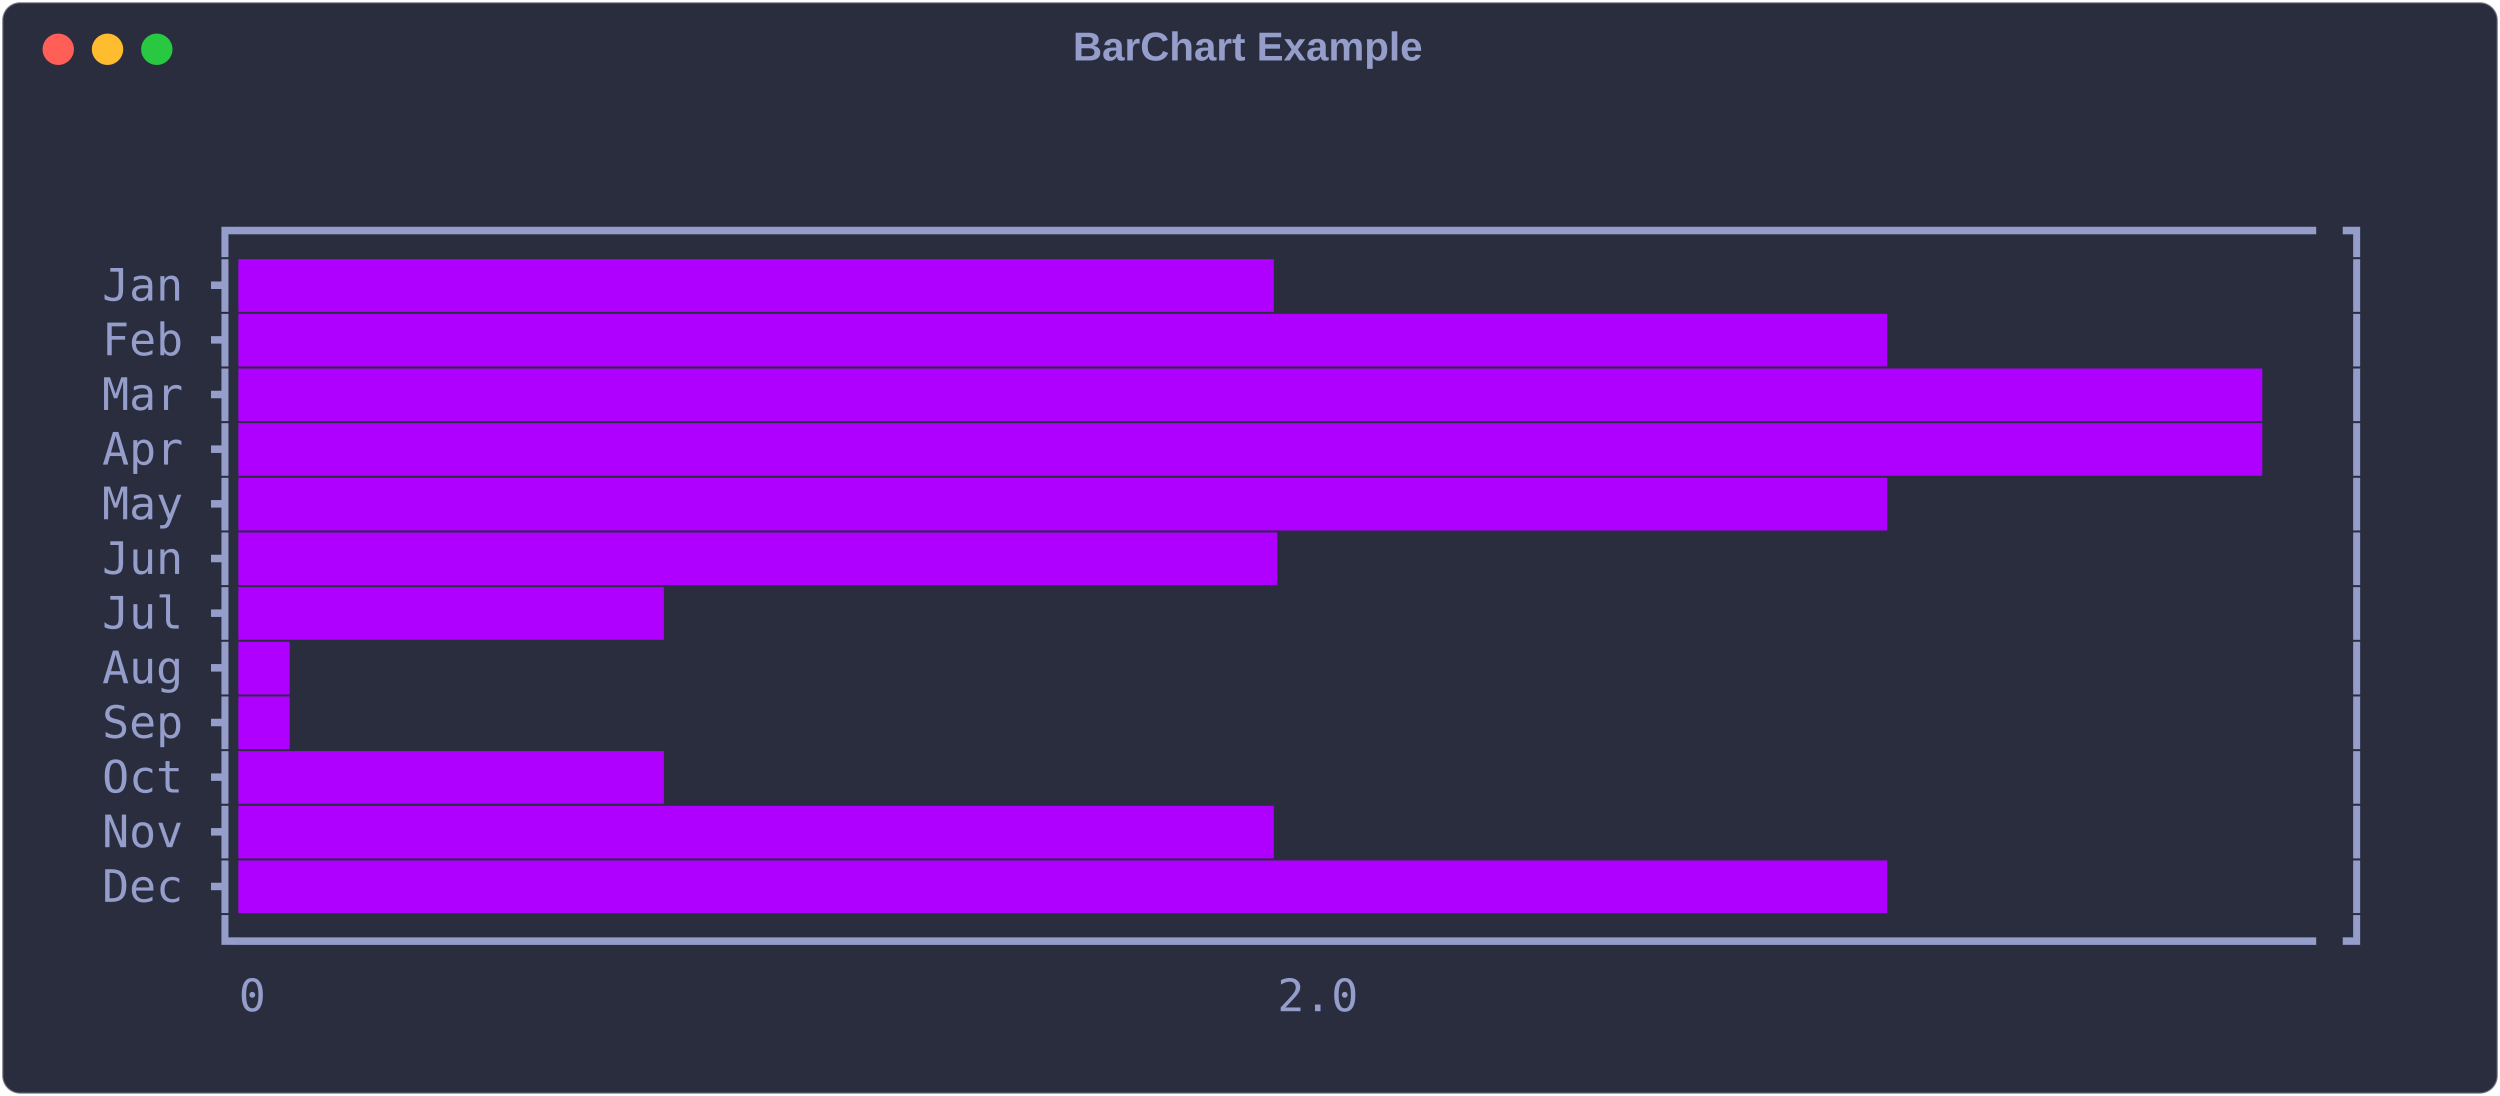
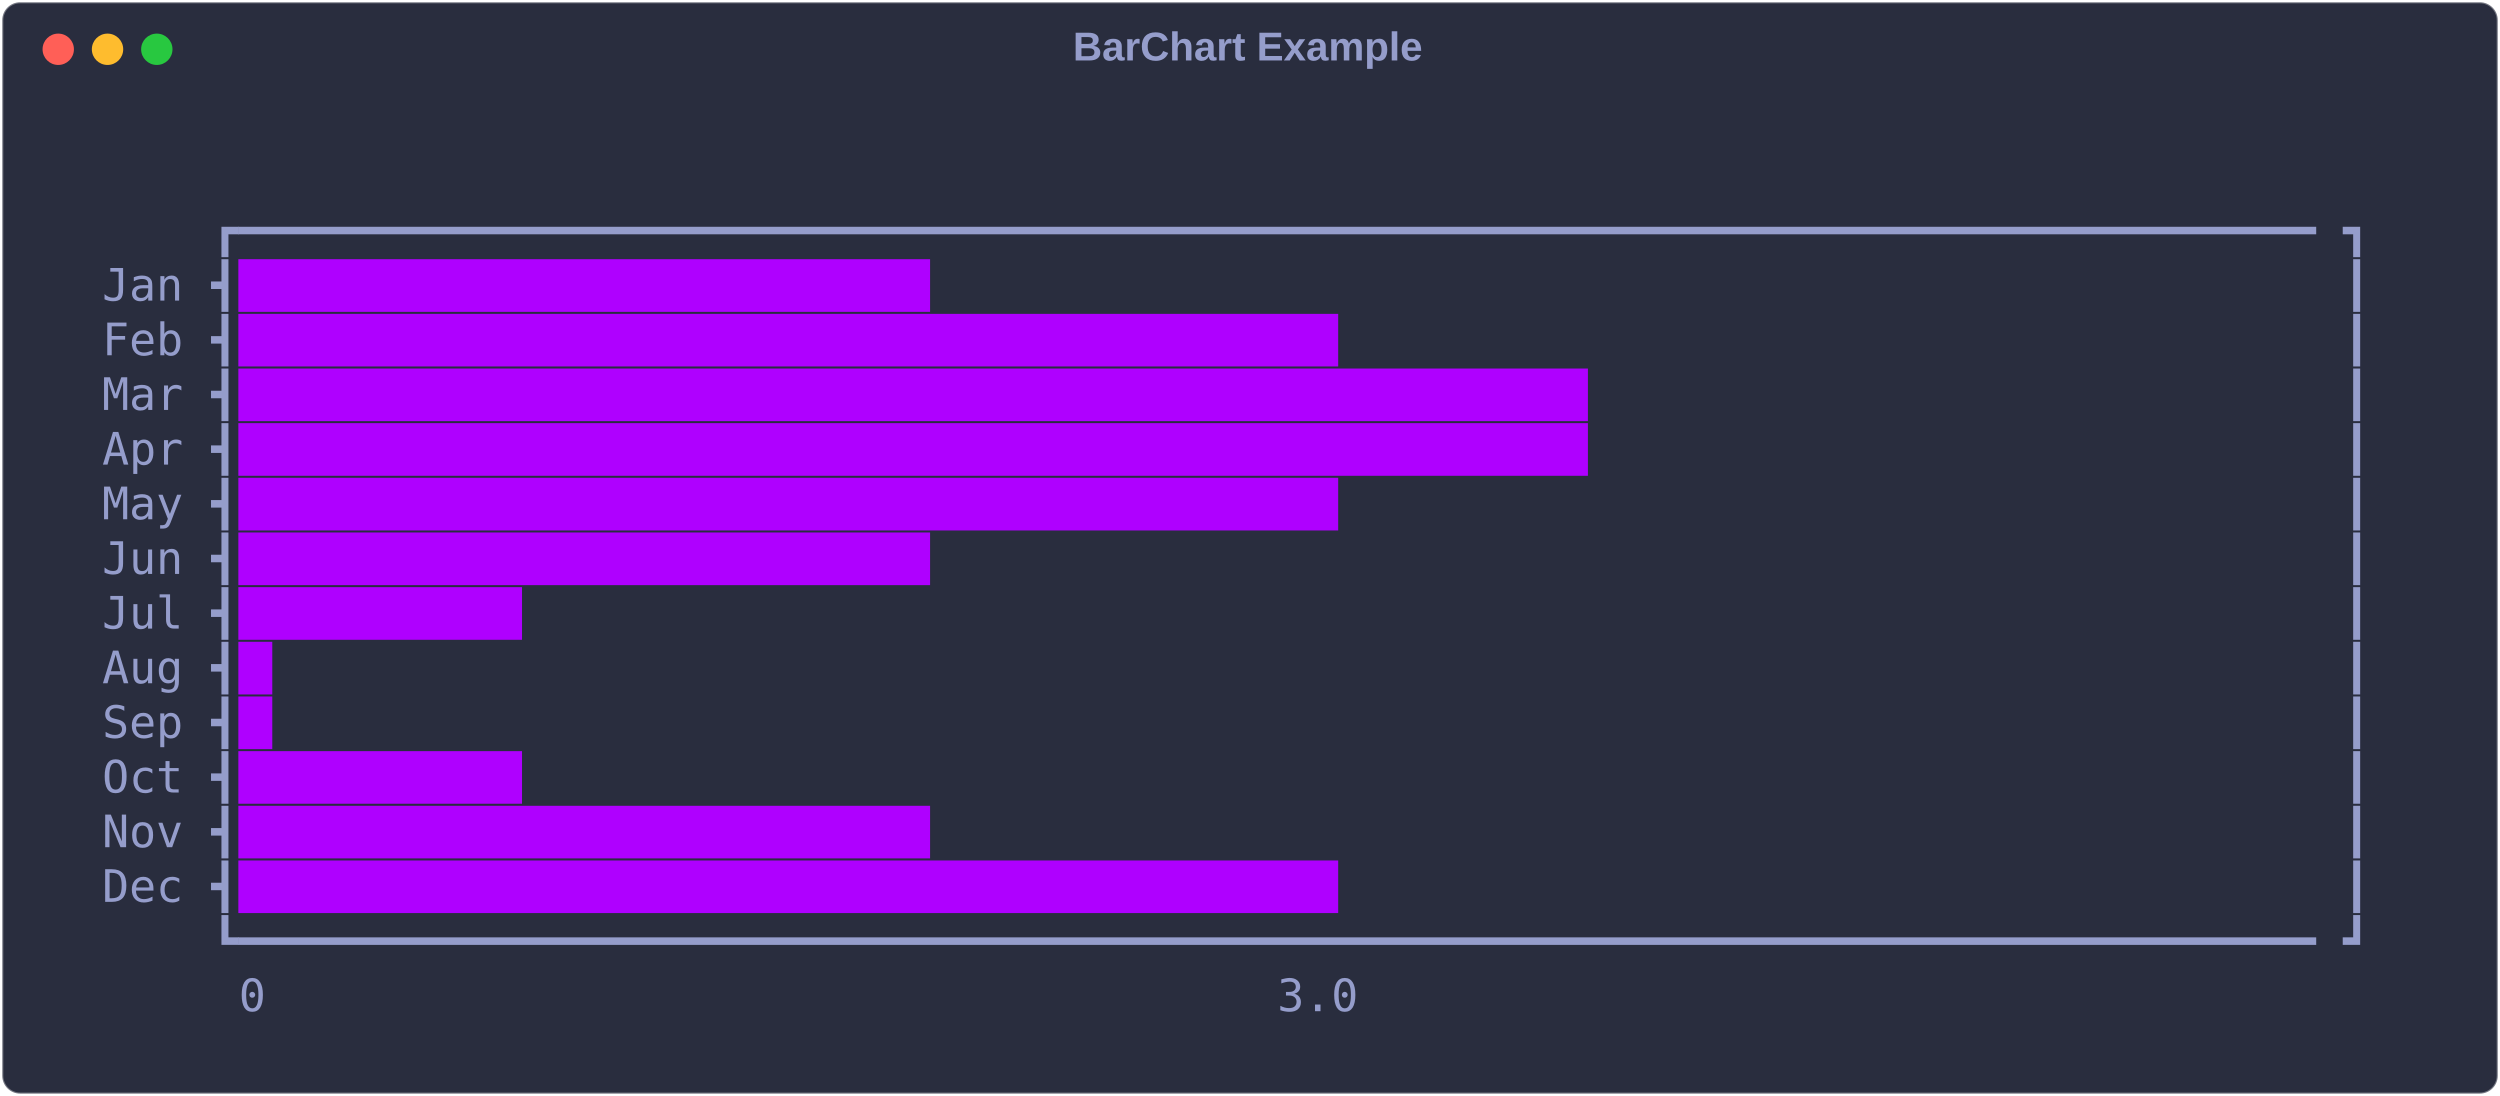
<svg xmlns="http://www.w3.org/2000/svg" class="rich-terminal" viewBox="0 0 1116 489.2">
  <style>

    @font-face {
        font-family: "Fira Code";
        src: local("FiraCode-Regular"),
                url("https://cdnjs.cloudflare.com/ajax/libs/firacode/6.2.0/woff2/FiraCode-Regular.woff2") format("woff2"),
                url("https://cdnjs.cloudflare.com/ajax/libs/firacode/6.2.0/woff/FiraCode-Regular.woff") format("woff");
        font-style: normal;
        font-weight: 400;
    }
    @font-face {
        font-family: "Fira Code";
        src: local("FiraCode-Bold"),
                url("https://cdnjs.cloudflare.com/ajax/libs/firacode/6.2.0/woff2/FiraCode-Bold.woff2") format("woff2"),
                url("https://cdnjs.cloudflare.com/ajax/libs/firacode/6.2.0/woff/FiraCode-Bold.woff") format("woff");
        font-style: bold;
        font-weight: 700;
    }

-     .terminal-1131745548-matrix {
+     .terminal-2825249065-matrix {
        font-family: Fira Code, monospace;
        font-size: 20px;
        line-height: 24.4px;
        font-variant-east-asian: full-width;
    }

-     .terminal-1131745548-title {
+     .terminal-2825249065-title {
        font-size: 18px;
        font-weight: bold;
        font-family: arial;
    }

-     .terminal-1131745548-r1 { fill: #959dcb }
- .terminal-1131745548-r2 { fill: #af00ff }
+     .terminal-2825249065-r1 { fill: #959dcb }
+ .terminal-2825249065-r2 { fill: #af00ff }
    </style>
  <defs>
-     <clipPath id="terminal-1131745548-clip-terminal">
+     <clipPath id="terminal-2825249065-clip-terminal">
      <rect x="0" y="0" width="1097.0" height="438.2" />
    </clipPath>
-     <clipPath id="terminal-1131745548-line-0">
+     <clipPath id="terminal-2825249065-line-0">
      <rect x="0" y="1.5" width="1098" height="24.65" />
    </clipPath>
-     <clipPath id="terminal-1131745548-line-1">
+     <clipPath id="terminal-2825249065-line-1">
      <rect x="0" y="25.9" width="1098" height="24.65" />
    </clipPath>
-     <clipPath id="terminal-1131745548-line-2">
+     <clipPath id="terminal-2825249065-line-2">
      <rect x="0" y="50.3" width="1098" height="24.65" />
    </clipPath>
-     <clipPath id="terminal-1131745548-line-3">
+     <clipPath id="terminal-2825249065-line-3">
      <rect x="0" y="74.7" width="1098" height="24.65" />
    </clipPath>
-     <clipPath id="terminal-1131745548-line-4">
+     <clipPath id="terminal-2825249065-line-4">
      <rect x="0" y="99.1" width="1098" height="24.65" />
    </clipPath>
-     <clipPath id="terminal-1131745548-line-5">
+     <clipPath id="terminal-2825249065-line-5">
      <rect x="0" y="123.5" width="1098" height="24.65" />
    </clipPath>
-     <clipPath id="terminal-1131745548-line-6">
+     <clipPath id="terminal-2825249065-line-6">
      <rect x="0" y="147.9" width="1098" height="24.65" />
    </clipPath>
-     <clipPath id="terminal-1131745548-line-7">
+     <clipPath id="terminal-2825249065-line-7">
      <rect x="0" y="172.3" width="1098" height="24.65" />
    </clipPath>
-     <clipPath id="terminal-1131745548-line-8">
+     <clipPath id="terminal-2825249065-line-8">
      <rect x="0" y="196.7" width="1098" height="24.65" />
    </clipPath>
-     <clipPath id="terminal-1131745548-line-9">
+     <clipPath id="terminal-2825249065-line-9">
      <rect x="0" y="221.1" width="1098" height="24.65" />
    </clipPath>
-     <clipPath id="terminal-1131745548-line-10">
+     <clipPath id="terminal-2825249065-line-10">
      <rect x="0" y="245.5" width="1098" height="24.65" />
    </clipPath>
-     <clipPath id="terminal-1131745548-line-11">
+     <clipPath id="terminal-2825249065-line-11">
      <rect x="0" y="269.9" width="1098" height="24.65" />
    </clipPath>
-     <clipPath id="terminal-1131745548-line-12">
+     <clipPath id="terminal-2825249065-line-12">
      <rect x="0" y="294.3" width="1098" height="24.65" />
    </clipPath>
-     <clipPath id="terminal-1131745548-line-13">
+     <clipPath id="terminal-2825249065-line-13">
      <rect x="0" y="318.7" width="1098" height="24.65" />
    </clipPath>
-     <clipPath id="terminal-1131745548-line-14">
+     <clipPath id="terminal-2825249065-line-14">
      <rect x="0" y="343.1" width="1098" height="24.65" />
    </clipPath>
-     <clipPath id="terminal-1131745548-line-15">
+     <clipPath id="terminal-2825249065-line-15">
      <rect x="0" y="367.5" width="1098" height="24.65" />
    </clipPath>
-     <clipPath id="terminal-1131745548-line-16">
+     <clipPath id="terminal-2825249065-line-16">
      <rect x="0" y="391.9" width="1098" height="24.65" />
    </clipPath>
  </defs>
  <rect fill="#292d3e" stroke="rgba(255,255,255,0.35)" stroke-width="1" x="1" y="1" width="1114" height="487.2" rx="8" />
-   <text class="terminal-1131745548-title" fill="#959dcb" text-anchor="middle" x="557" y="27">BarChart Example</text>
+   <text class="terminal-2825249065-title" fill="#959dcb" text-anchor="middle" x="557" y="27">BarChart Example</text>
  <g transform="translate(26,22)">
    <circle cx="0" cy="0" r="7" fill="#ff5f57" />
    <circle cx="22" cy="0" r="7" fill="#febc2e" />
    <circle cx="44" cy="0" r="7" fill="#28c840" />
  </g>
-   <g transform="translate(9, 41)" clip-path="url(#terminal-1131745548-clip-terminal)">
-     <g class="terminal-1131745548-matrix">
-       <text class="terminal-1131745548-r1" x="1098" y="20" textLength="12.2" clip-path="url(#terminal-1131745548-line-0)">
+   <g transform="translate(9, 41)" clip-path="url(#terminal-2825249065-clip-terminal)">
+     <g class="terminal-2825249065-matrix">
+       <text class="terminal-2825249065-r1" x="1098" y="20" textLength="12.2" clip-path="url(#terminal-2825249065-line-0)">
</text>
-       <text class="terminal-1131745548-r1" x="1098" y="44.4" textLength="12.2" clip-path="url(#terminal-1131745548-line-1)">
+       <text class="terminal-2825249065-r1" x="1098" y="44.4" textLength="12.2" clip-path="url(#terminal-2825249065-line-1)">
</text>
-       <text class="terminal-1131745548-r1" x="85.4" y="68.8" textLength="12.2" clip-path="url(#terminal-1131745548-line-2)">┏</text>
-       <text class="terminal-1131745548-r1" x="97.6" y="68.8" textLength="939.4" clip-path="url(#terminal-1131745548-line-2)">━━━━━━━━━━━━━━━━━━━━━━━━━━━━━━━━━━━━━━━━━━━━━━━━━━━━━━━━━━━━━━━━━━━━━━━━━━━━━</text>
-       <text class="terminal-1131745548-r1" x="1037" y="68.8" textLength="12.2" clip-path="url(#terminal-1131745548-line-2)">┓</text>
-       <text class="terminal-1131745548-r1" x="1098" y="68.8" textLength="12.2" clip-path="url(#terminal-1131745548-line-2)">
+       <text class="terminal-2825249065-r1" x="85.4" y="68.8" textLength="12.2" clip-path="url(#terminal-2825249065-line-2)">┏</text>
+       <text class="terminal-2825249065-r1" x="97.6" y="68.8" textLength="939.4" clip-path="url(#terminal-2825249065-line-2)">━━━━━━━━━━━━━━━━━━━━━━━━━━━━━━━━━━━━━━━━━━━━━━━━━━━━━━━━━━━━━━━━━━━━━━━━━━━━━</text>
+       <text class="terminal-2825249065-r1" x="1037" y="68.8" textLength="12.2" clip-path="url(#terminal-2825249065-line-2)">┓</text>
+       <text class="terminal-2825249065-r1" x="1098" y="68.8" textLength="12.2" clip-path="url(#terminal-2825249065-line-2)">
</text>
-       <text class="terminal-1131745548-r1" x="36.6" y="93.2" textLength="48.8" clip-path="url(#terminal-1131745548-line-3)">Jan </text>
-       <text class="terminal-1131745548-r1" x="85.4" y="93.2" textLength="12.2" clip-path="url(#terminal-1131745548-line-3)">┫</text>
-       <text class="terminal-1131745548-r2" x="97.6" y="93.2" textLength="939.4" clip-path="url(#terminal-1131745548-line-3)">██████████████████████████████████████▍                                      </text>
-       <text class="terminal-1131745548-r1" x="1037" y="93.2" textLength="12.2" clip-path="url(#terminal-1131745548-line-3)">┃</text>
-       <text class="terminal-1131745548-r1" x="1098" y="93.2" textLength="12.2" clip-path="url(#terminal-1131745548-line-3)">
+       <text class="terminal-2825249065-r1" x="36.6" y="93.2" textLength="48.8" clip-path="url(#terminal-2825249065-line-3)">Jan </text>
+       <text class="terminal-2825249065-r1" x="85.4" y="93.2" textLength="12.2" clip-path="url(#terminal-2825249065-line-3)">┫</text>
+       <text class="terminal-2825249065-r2" x="97.6" y="93.2" textLength="939.4" clip-path="url(#terminal-2825249065-line-3)">█████████████████████████▋                                                   </text>
+       <text class="terminal-2825249065-r1" x="1037" y="93.2" textLength="12.2" clip-path="url(#terminal-2825249065-line-3)">┃</text>
+       <text class="terminal-2825249065-r1" x="1098" y="93.2" textLength="12.2" clip-path="url(#terminal-2825249065-line-3)">
</text>
-       <text class="terminal-1131745548-r1" x="36.6" y="117.6" textLength="48.8" clip-path="url(#terminal-1131745548-line-4)">Feb </text>
-       <text class="terminal-1131745548-r1" x="85.4" y="117.6" textLength="12.2" clip-path="url(#terminal-1131745548-line-4)">┫</text>
-       <text class="terminal-1131745548-r2" x="97.6" y="117.6" textLength="939.4" clip-path="url(#terminal-1131745548-line-4)">█████████████████████████████████████████████████████████████▏               </text>
-       <text class="terminal-1131745548-r1" x="1037" y="117.6" textLength="12.2" clip-path="url(#terminal-1131745548-line-4)">┃</text>
-       <text class="terminal-1131745548-r1" x="1098" y="117.6" textLength="12.2" clip-path="url(#terminal-1131745548-line-4)">
+       <text class="terminal-2825249065-r1" x="36.6" y="117.6" textLength="48.8" clip-path="url(#terminal-2825249065-line-4)">Feb </text>
+       <text class="terminal-2825249065-r1" x="85.4" y="117.6" textLength="12.2" clip-path="url(#terminal-2825249065-line-4)">┫</text>
+       <text class="terminal-2825249065-r2" x="97.6" y="117.6" textLength="939.4" clip-path="url(#terminal-2825249065-line-4)">████████████████████████████████████████▊                                    </text>
+       <text class="terminal-2825249065-r1" x="1037" y="117.6" textLength="12.2" clip-path="url(#terminal-2825249065-line-4)">┃</text>
+       <text class="terminal-2825249065-r1" x="1098" y="117.6" textLength="12.2" clip-path="url(#terminal-2825249065-line-4)">
</text>
-       <text class="terminal-1131745548-r1" x="36.6" y="142" textLength="48.8" clip-path="url(#terminal-1131745548-line-5)">Mar </text>
-       <text class="terminal-1131745548-r1" x="85.4" y="142" textLength="12.2" clip-path="url(#terminal-1131745548-line-5)">┫</text>
-       <text class="terminal-1131745548-r2" x="97.6" y="142" textLength="939.4" clip-path="url(#terminal-1131745548-line-5)">███████████████████████████████████████████████████████████████████████████  </text>
-       <text class="terminal-1131745548-r1" x="1037" y="142" textLength="12.2" clip-path="url(#terminal-1131745548-line-5)">┃</text>
-       <text class="terminal-1131745548-r1" x="1098" y="142" textLength="12.2" clip-path="url(#terminal-1131745548-line-5)">
+       <text class="terminal-2825249065-r1" x="36.6" y="142" textLength="48.8" clip-path="url(#terminal-2825249065-line-5)">Mar </text>
+       <text class="terminal-2825249065-r1" x="85.4" y="142" textLength="12.2" clip-path="url(#terminal-2825249065-line-5)">┫</text>
+       <text class="terminal-2825249065-r2" x="97.6" y="142" textLength="939.4" clip-path="url(#terminal-2825249065-line-5)">██████████████████████████████████████████████████                           </text>
+       <text class="terminal-2825249065-r1" x="1037" y="142" textLength="12.2" clip-path="url(#terminal-2825249065-line-5)">┃</text>
+       <text class="terminal-2825249065-r1" x="1098" y="142" textLength="12.2" clip-path="url(#terminal-2825249065-line-5)">
</text>
-       <text class="terminal-1131745548-r1" x="36.6" y="166.4" textLength="48.8" clip-path="url(#terminal-1131745548-line-6)">Apr </text>
-       <text class="terminal-1131745548-r1" x="85.4" y="166.4" textLength="12.2" clip-path="url(#terminal-1131745548-line-6)">┫</text>
-       <text class="terminal-1131745548-r2" x="97.6" y="166.4" textLength="939.4" clip-path="url(#terminal-1131745548-line-6)">███████████████████████████████████████████████████████████████████████████  </text>
-       <text class="terminal-1131745548-r1" x="1037" y="166.4" textLength="12.2" clip-path="url(#terminal-1131745548-line-6)">┃</text>
-       <text class="terminal-1131745548-r1" x="1098" y="166.4" textLength="12.2" clip-path="url(#terminal-1131745548-line-6)">
+       <text class="terminal-2825249065-r1" x="36.6" y="166.4" textLength="48.8" clip-path="url(#terminal-2825249065-line-6)">Apr </text>
+       <text class="terminal-2825249065-r1" x="85.4" y="166.4" textLength="12.2" clip-path="url(#terminal-2825249065-line-6)">┫</text>
+       <text class="terminal-2825249065-r2" x="97.6" y="166.4" textLength="939.4" clip-path="url(#terminal-2825249065-line-6)">██████████████████████████████████████████████████                           </text>
+       <text class="terminal-2825249065-r1" x="1037" y="166.4" textLength="12.2" clip-path="url(#terminal-2825249065-line-6)">┃</text>
+       <text class="terminal-2825249065-r1" x="1098" y="166.4" textLength="12.2" clip-path="url(#terminal-2825249065-line-6)">
</text>
-       <text class="terminal-1131745548-r1" x="36.6" y="190.8" textLength="48.8" clip-path="url(#terminal-1131745548-line-7)">May </text>
-       <text class="terminal-1131745548-r1" x="85.4" y="190.8" textLength="12.2" clip-path="url(#terminal-1131745548-line-7)">┫</text>
-       <text class="terminal-1131745548-r2" x="97.6" y="190.8" textLength="939.4" clip-path="url(#terminal-1131745548-line-7)">█████████████████████████████████████████████████████████████▏               </text>
-       <text class="terminal-1131745548-r1" x="1037" y="190.8" textLength="12.2" clip-path="url(#terminal-1131745548-line-7)">┃</text>
-       <text class="terminal-1131745548-r1" x="1098" y="190.8" textLength="12.2" clip-path="url(#terminal-1131745548-line-7)">
+       <text class="terminal-2825249065-r1" x="36.6" y="190.8" textLength="48.8" clip-path="url(#terminal-2825249065-line-7)">May </text>
+       <text class="terminal-2825249065-r1" x="85.4" y="190.8" textLength="12.2" clip-path="url(#terminal-2825249065-line-7)">┫</text>
+       <text class="terminal-2825249065-r2" x="97.6" y="190.8" textLength="939.4" clip-path="url(#terminal-2825249065-line-7)">████████████████████████████████████████▊                                    </text>
+       <text class="terminal-2825249065-r1" x="1037" y="190.8" textLength="12.2" clip-path="url(#terminal-2825249065-line-7)">┃</text>
+       <text class="terminal-2825249065-r1" x="1098" y="190.8" textLength="12.2" clip-path="url(#terminal-2825249065-line-7)">
</text>
-       <text class="terminal-1131745548-r1" x="36.6" y="215.2" textLength="48.8" clip-path="url(#terminal-1131745548-line-8)">Jun </text>
-       <text class="terminal-1131745548-r1" x="85.4" y="215.2" textLength="12.2" clip-path="url(#terminal-1131745548-line-8)">┫</text>
-       <text class="terminal-1131745548-r2" x="97.6" y="215.2" textLength="939.4" clip-path="url(#terminal-1131745548-line-8)">██████████████████████████████████████▌                                      </text>
-       <text class="terminal-1131745548-r1" x="1037" y="215.2" textLength="12.2" clip-path="url(#terminal-1131745548-line-8)">┃</text>
-       <text class="terminal-1131745548-r1" x="1098" y="215.2" textLength="12.2" clip-path="url(#terminal-1131745548-line-8)">
+       <text class="terminal-2825249065-r1" x="36.6" y="215.2" textLength="48.8" clip-path="url(#terminal-2825249065-line-8)">Jun </text>
+       <text class="terminal-2825249065-r1" x="85.4" y="215.2" textLength="12.2" clip-path="url(#terminal-2825249065-line-8)">┫</text>
+       <text class="terminal-2825249065-r2" x="97.6" y="215.2" textLength="939.4" clip-path="url(#terminal-2825249065-line-8)">█████████████████████████▋                                                   </text>
+       <text class="terminal-2825249065-r1" x="1037" y="215.2" textLength="12.2" clip-path="url(#terminal-2825249065-line-8)">┃</text>
+       <text class="terminal-2825249065-r1" x="1098" y="215.2" textLength="12.2" clip-path="url(#terminal-2825249065-line-8)">
</text>
-       <text class="terminal-1131745548-r1" x="36.6" y="239.6" textLength="48.8" clip-path="url(#terminal-1131745548-line-9)">Jul </text>
-       <text class="terminal-1131745548-r1" x="85.4" y="239.6" textLength="12.2" clip-path="url(#terminal-1131745548-line-9)">┫</text>
-       <text class="terminal-1131745548-r2" x="97.6" y="239.6" textLength="939.4" clip-path="url(#terminal-1131745548-line-9)">███████████████▊                                                             </text>
-       <text class="terminal-1131745548-r1" x="1037" y="239.6" textLength="12.2" clip-path="url(#terminal-1131745548-line-9)">┃</text>
-       <text class="terminal-1131745548-r1" x="1098" y="239.6" textLength="12.2" clip-path="url(#terminal-1131745548-line-9)">
+       <text class="terminal-2825249065-r1" x="36.6" y="239.6" textLength="48.8" clip-path="url(#terminal-2825249065-line-9)">Jul </text>
+       <text class="terminal-2825249065-r1" x="85.4" y="239.6" textLength="12.2" clip-path="url(#terminal-2825249065-line-9)">┫</text>
+       <text class="terminal-2825249065-r2" x="97.6" y="239.6" textLength="939.4" clip-path="url(#terminal-2825249065-line-9)">██████████▌                                                                  </text>
+       <text class="terminal-2825249065-r1" x="1037" y="239.6" textLength="12.2" clip-path="url(#terminal-2825249065-line-9)">┃</text>
+       <text class="terminal-2825249065-r1" x="1098" y="239.6" textLength="12.2" clip-path="url(#terminal-2825249065-line-9)">
</text>
-       <text class="terminal-1131745548-r1" x="36.6" y="264" textLength="48.8" clip-path="url(#terminal-1131745548-line-10)">Aug </text>
-       <text class="terminal-1131745548-r1" x="85.4" y="264" textLength="12.2" clip-path="url(#terminal-1131745548-line-10)">┫</text>
-       <text class="terminal-1131745548-r2" x="97.6" y="264" textLength="939.4" clip-path="url(#terminal-1131745548-line-10)">█▉                                                                           </text>
-       <text class="terminal-1131745548-r1" x="1037" y="264" textLength="12.2" clip-path="url(#terminal-1131745548-line-10)">┃</text>
-       <text class="terminal-1131745548-r1" x="1098" y="264" textLength="12.2" clip-path="url(#terminal-1131745548-line-10)">
+       <text class="terminal-2825249065-r1" x="36.6" y="264" textLength="48.8" clip-path="url(#terminal-2825249065-line-10)">Aug </text>
+       <text class="terminal-2825249065-r1" x="85.4" y="264" textLength="12.2" clip-path="url(#terminal-2825249065-line-10)">┫</text>
+       <text class="terminal-2825249065-r2" x="97.6" y="264" textLength="939.4" clip-path="url(#terminal-2825249065-line-10)">█▎                                                                           </text>
+       <text class="terminal-2825249065-r1" x="1037" y="264" textLength="12.2" clip-path="url(#terminal-2825249065-line-10)">┃</text>
+       <text class="terminal-2825249065-r1" x="1098" y="264" textLength="12.2" clip-path="url(#terminal-2825249065-line-10)">
</text>
-       <text class="terminal-1131745548-r1" x="36.6" y="288.4" textLength="48.8" clip-path="url(#terminal-1131745548-line-11)">Sep </text>
-       <text class="terminal-1131745548-r1" x="85.4" y="288.4" textLength="12.2" clip-path="url(#terminal-1131745548-line-11)">┫</text>
-       <text class="terminal-1131745548-r2" x="97.6" y="288.4" textLength="939.4" clip-path="url(#terminal-1131745548-line-11)">█▉                                                                           </text>
-       <text class="terminal-1131745548-r1" x="1037" y="288.4" textLength="12.2" clip-path="url(#terminal-1131745548-line-11)">┃</text>
-       <text class="terminal-1131745548-r1" x="1098" y="288.4" textLength="12.2" clip-path="url(#terminal-1131745548-line-11)">
+       <text class="terminal-2825249065-r1" x="36.6" y="288.4" textLength="48.8" clip-path="url(#terminal-2825249065-line-11)">Sep </text>
+       <text class="terminal-2825249065-r1" x="85.4" y="288.4" textLength="12.2" clip-path="url(#terminal-2825249065-line-11)">┫</text>
+       <text class="terminal-2825249065-r2" x="97.6" y="288.4" textLength="939.4" clip-path="url(#terminal-2825249065-line-11)">█▎                                                                           </text>
+       <text class="terminal-2825249065-r1" x="1037" y="288.4" textLength="12.2" clip-path="url(#terminal-2825249065-line-11)">┃</text>
+       <text class="terminal-2825249065-r1" x="1098" y="288.4" textLength="12.2" clip-path="url(#terminal-2825249065-line-11)">
</text>
-       <text class="terminal-1131745548-r1" x="36.6" y="312.8" textLength="48.8" clip-path="url(#terminal-1131745548-line-12)">Oct </text>
-       <text class="terminal-1131745548-r1" x="85.4" y="312.8" textLength="12.2" clip-path="url(#terminal-1131745548-line-12)">┫</text>
-       <text class="terminal-1131745548-r2" x="97.6" y="312.8" textLength="939.4" clip-path="url(#terminal-1131745548-line-12)">███████████████▊                                                             </text>
-       <text class="terminal-1131745548-r1" x="1037" y="312.8" textLength="12.2" clip-path="url(#terminal-1131745548-line-12)">┃</text>
-       <text class="terminal-1131745548-r1" x="1098" y="312.8" textLength="12.2" clip-path="url(#terminal-1131745548-line-12)">
+       <text class="terminal-2825249065-r1" x="36.6" y="312.8" textLength="48.8" clip-path="url(#terminal-2825249065-line-12)">Oct </text>
+       <text class="terminal-2825249065-r1" x="85.4" y="312.8" textLength="12.2" clip-path="url(#terminal-2825249065-line-12)">┫</text>
+       <text class="terminal-2825249065-r2" x="97.6" y="312.8" textLength="939.4" clip-path="url(#terminal-2825249065-line-12)">██████████▌                                                                  </text>
+       <text class="terminal-2825249065-r1" x="1037" y="312.8" textLength="12.2" clip-path="url(#terminal-2825249065-line-12)">┃</text>
+       <text class="terminal-2825249065-r1" x="1098" y="312.8" textLength="12.2" clip-path="url(#terminal-2825249065-line-12)">
</text>
-       <text class="terminal-1131745548-r1" x="36.6" y="337.2" textLength="48.8" clip-path="url(#terminal-1131745548-line-13)">Nov </text>
-       <text class="terminal-1131745548-r1" x="85.4" y="337.2" textLength="12.2" clip-path="url(#terminal-1131745548-line-13)">┫</text>
-       <text class="terminal-1131745548-r2" x="97.6" y="337.2" textLength="939.4" clip-path="url(#terminal-1131745548-line-13)">██████████████████████████████████████▍                                      </text>
-       <text class="terminal-1131745548-r1" x="1037" y="337.2" textLength="12.2" clip-path="url(#terminal-1131745548-line-13)">┃</text>
-       <text class="terminal-1131745548-r1" x="1098" y="337.2" textLength="12.2" clip-path="url(#terminal-1131745548-line-13)">
+       <text class="terminal-2825249065-r1" x="36.6" y="337.2" textLength="48.8" clip-path="url(#terminal-2825249065-line-13)">Nov </text>
+       <text class="terminal-2825249065-r1" x="85.4" y="337.2" textLength="12.2" clip-path="url(#terminal-2825249065-line-13)">┫</text>
+       <text class="terminal-2825249065-r2" x="97.6" y="337.2" textLength="939.4" clip-path="url(#terminal-2825249065-line-13)">█████████████████████████▋                                                   </text>
+       <text class="terminal-2825249065-r1" x="1037" y="337.2" textLength="12.2" clip-path="url(#terminal-2825249065-line-13)">┃</text>
+       <text class="terminal-2825249065-r1" x="1098" y="337.2" textLength="12.2" clip-path="url(#terminal-2825249065-line-13)">
</text>
-       <text class="terminal-1131745548-r1" x="36.6" y="361.6" textLength="48.8" clip-path="url(#terminal-1131745548-line-14)">Dec </text>
-       <text class="terminal-1131745548-r1" x="85.4" y="361.6" textLength="12.2" clip-path="url(#terminal-1131745548-line-14)">┫</text>
-       <text class="terminal-1131745548-r2" x="97.6" y="361.6" textLength="939.4" clip-path="url(#terminal-1131745548-line-14)">█████████████████████████████████████████████████████████████▏               </text>
-       <text class="terminal-1131745548-r1" x="1037" y="361.6" textLength="12.2" clip-path="url(#terminal-1131745548-line-14)">┃</text>
-       <text class="terminal-1131745548-r1" x="1098" y="361.6" textLength="12.2" clip-path="url(#terminal-1131745548-line-14)">
+       <text class="terminal-2825249065-r1" x="36.6" y="361.6" textLength="48.8" clip-path="url(#terminal-2825249065-line-14)">Dec </text>
+       <text class="terminal-2825249065-r1" x="85.4" y="361.6" textLength="12.2" clip-path="url(#terminal-2825249065-line-14)">┫</text>
+       <text class="terminal-2825249065-r2" x="97.6" y="361.6" textLength="939.4" clip-path="url(#terminal-2825249065-line-14)">████████████████████████████████████████▊                                    </text>
+       <text class="terminal-2825249065-r1" x="1037" y="361.6" textLength="12.2" clip-path="url(#terminal-2825249065-line-14)">┃</text>
+       <text class="terminal-2825249065-r1" x="1098" y="361.6" textLength="12.2" clip-path="url(#terminal-2825249065-line-14)">
</text>
-       <text class="terminal-1131745548-r1" x="85.4" y="386" textLength="12.2" clip-path="url(#terminal-1131745548-line-15)">┗</text>
-       <text class="terminal-1131745548-r1" x="97.6" y="386" textLength="939.4" clip-path="url(#terminal-1131745548-line-15)">━━━━━━━━━━━━━━━━━━━━━━━━━━━━━━━━━━━━━━━━━━━━━━━━━━━━━━━━━━━━━━━━━━━━━━━━━━━━━</text>
-       <text class="terminal-1131745548-r1" x="1037" y="386" textLength="12.2" clip-path="url(#terminal-1131745548-line-15)">┛</text>
-       <text class="terminal-1131745548-r1" x="1098" y="386" textLength="12.2" clip-path="url(#terminal-1131745548-line-15)">
+       <text class="terminal-2825249065-r1" x="85.4" y="386" textLength="12.2" clip-path="url(#terminal-2825249065-line-15)">┗</text>
+       <text class="terminal-2825249065-r1" x="97.6" y="386" textLength="939.4" clip-path="url(#terminal-2825249065-line-15)">━━━━━━━━━━━━━━━━━━━━━━━━━━━━━━━━━━━━━━━━━━━━━━━━━━━━━━━━━━━━━━━━━━━━━━━━━━━━━</text>
+       <text class="terminal-2825249065-r1" x="1037" y="386" textLength="12.2" clip-path="url(#terminal-2825249065-line-15)">┛</text>
+       <text class="terminal-2825249065-r1" x="1098" y="386" textLength="12.2" clip-path="url(#terminal-2825249065-line-15)">
</text>
-       <text class="terminal-1131745548-r1" x="97.6" y="410.4" textLength="463.6" clip-path="url(#terminal-1131745548-line-16)">0                                     </text>
-       <text class="terminal-1131745548-r1" x="561.2" y="410.4" textLength="475.8" clip-path="url(#terminal-1131745548-line-16)">                                    2.0</text>
-       <text class="terminal-1131745548-r1" x="1098" y="410.4" textLength="12.2" clip-path="url(#terminal-1131745548-line-16)">
+       <text class="terminal-2825249065-r1" x="97.6" y="410.4" textLength="463.6" clip-path="url(#terminal-2825249065-line-16)">0                                     </text>
+       <text class="terminal-2825249065-r1" x="561.2" y="410.4" textLength="475.8" clip-path="url(#terminal-2825249065-line-16)">                                    3.0</text>
+       <text class="terminal-2825249065-r1" x="1098" y="410.4" textLength="12.2" clip-path="url(#terminal-2825249065-line-16)">
</text>
-       <text class="terminal-1131745548-r1" x="1098" y="434.8" textLength="12.2" clip-path="url(#terminal-1131745548-line-17)">
+       <text class="terminal-2825249065-r1" x="1098" y="434.8" textLength="12.2" clip-path="url(#terminal-2825249065-line-17)">
</text>
    </g>
  </g>
</svg>
